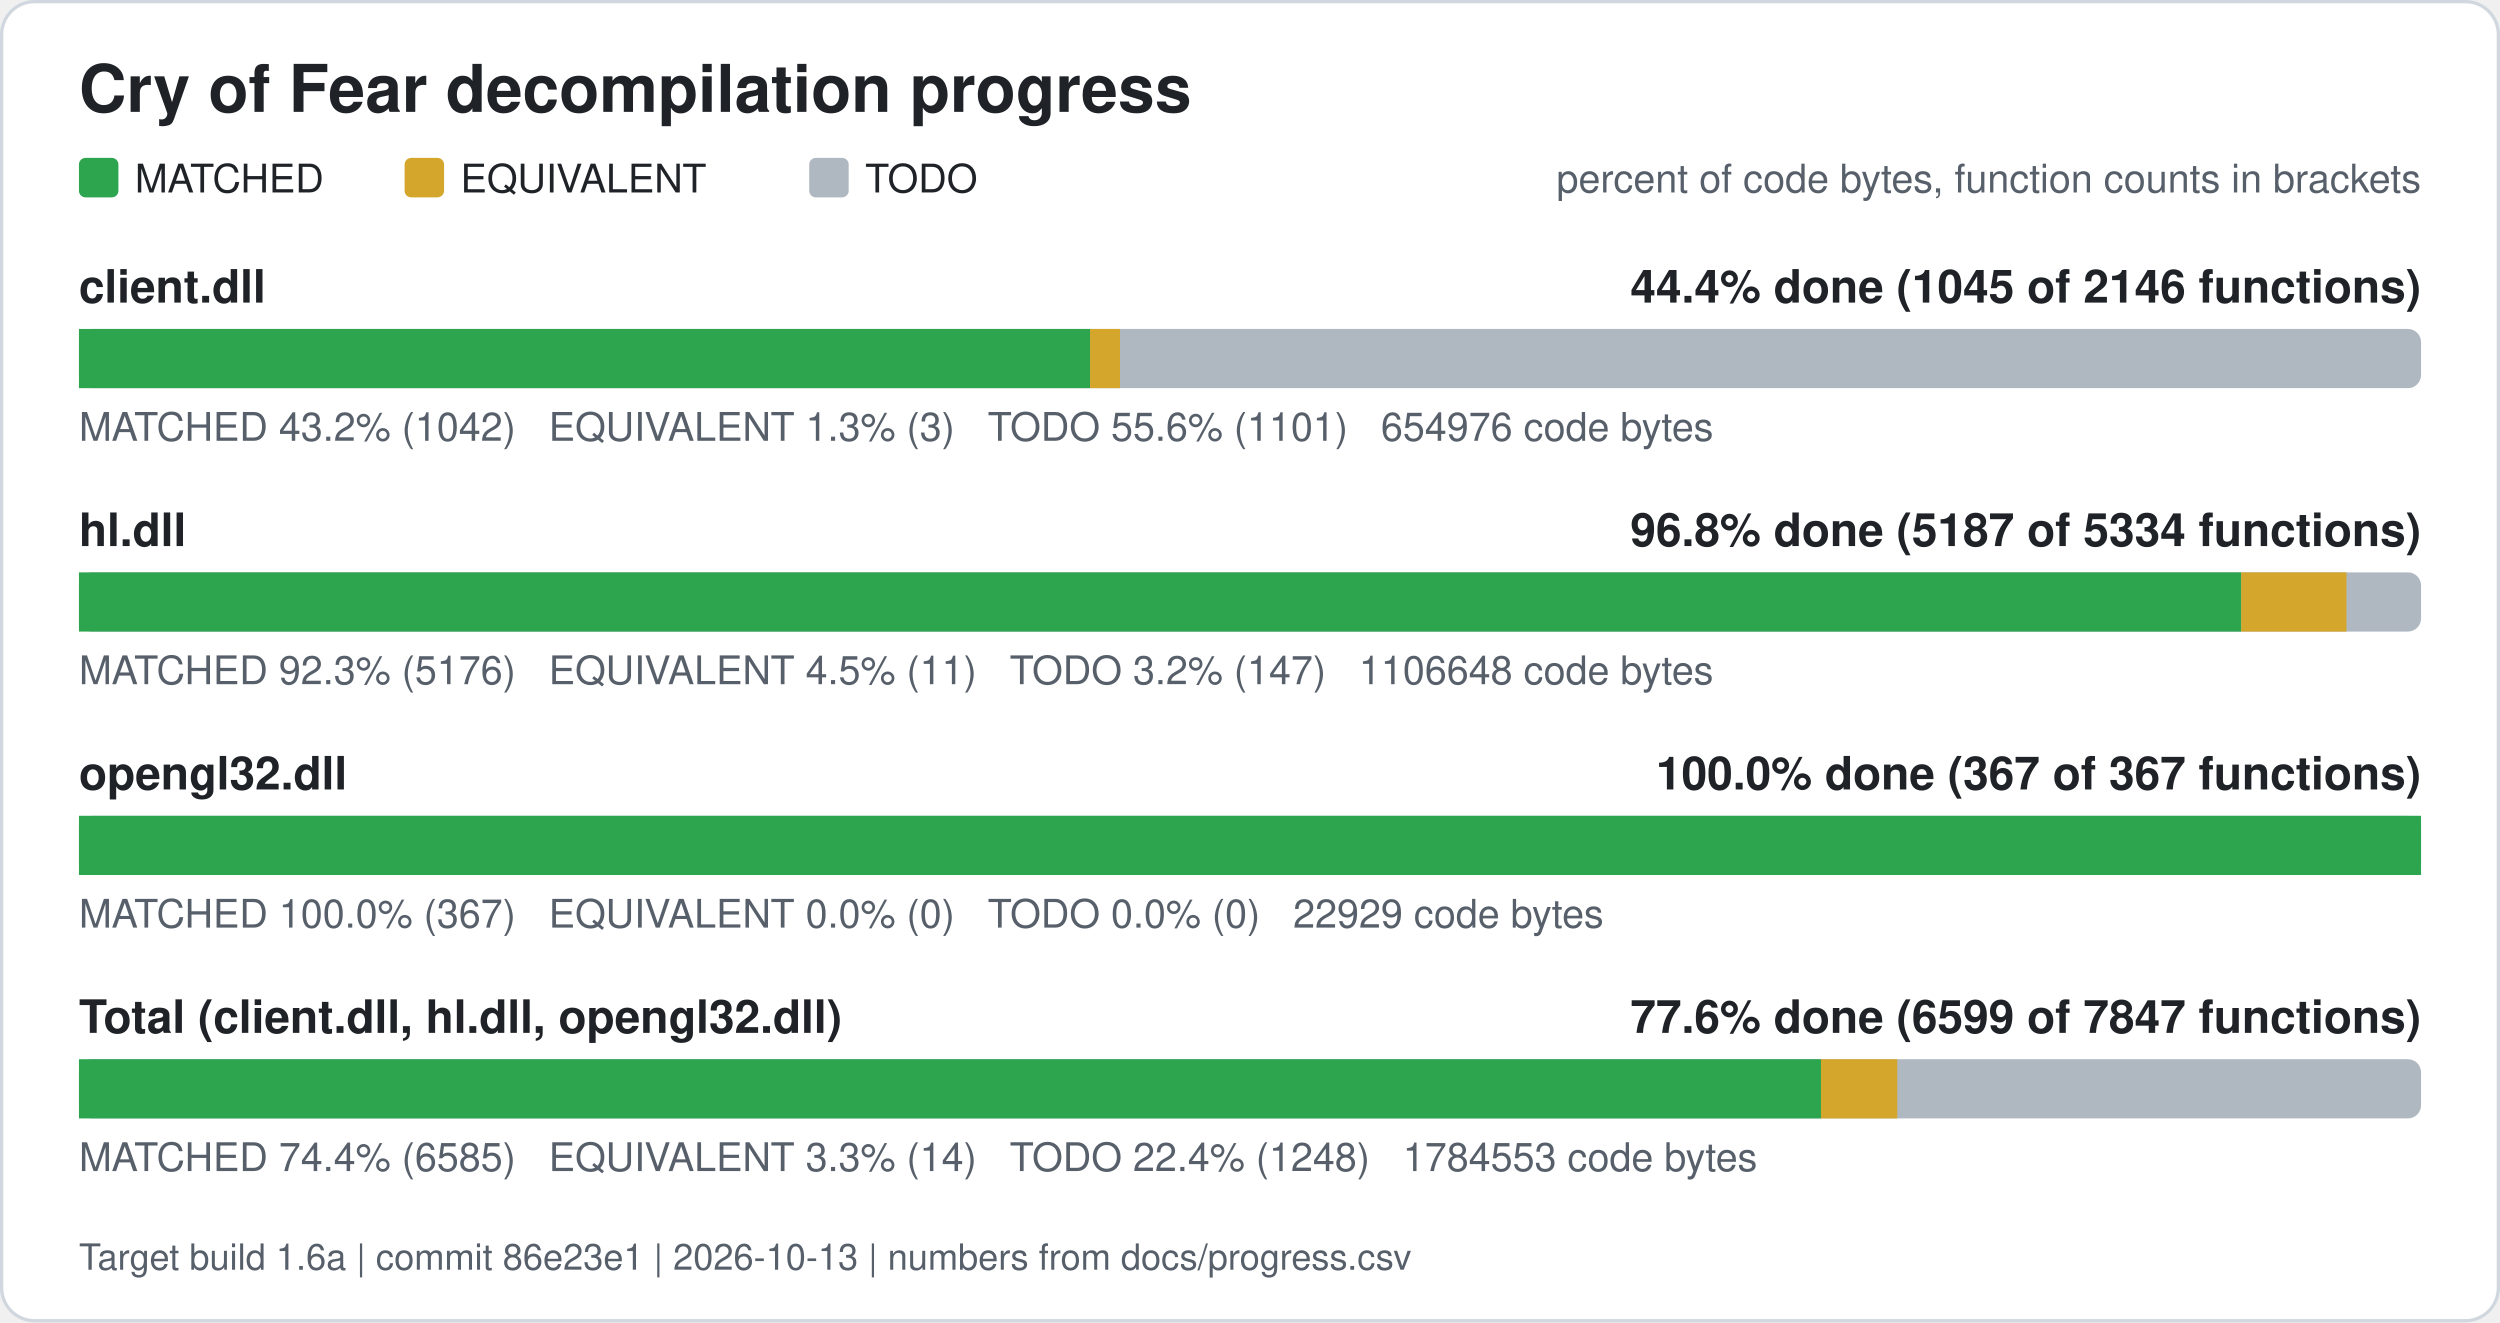
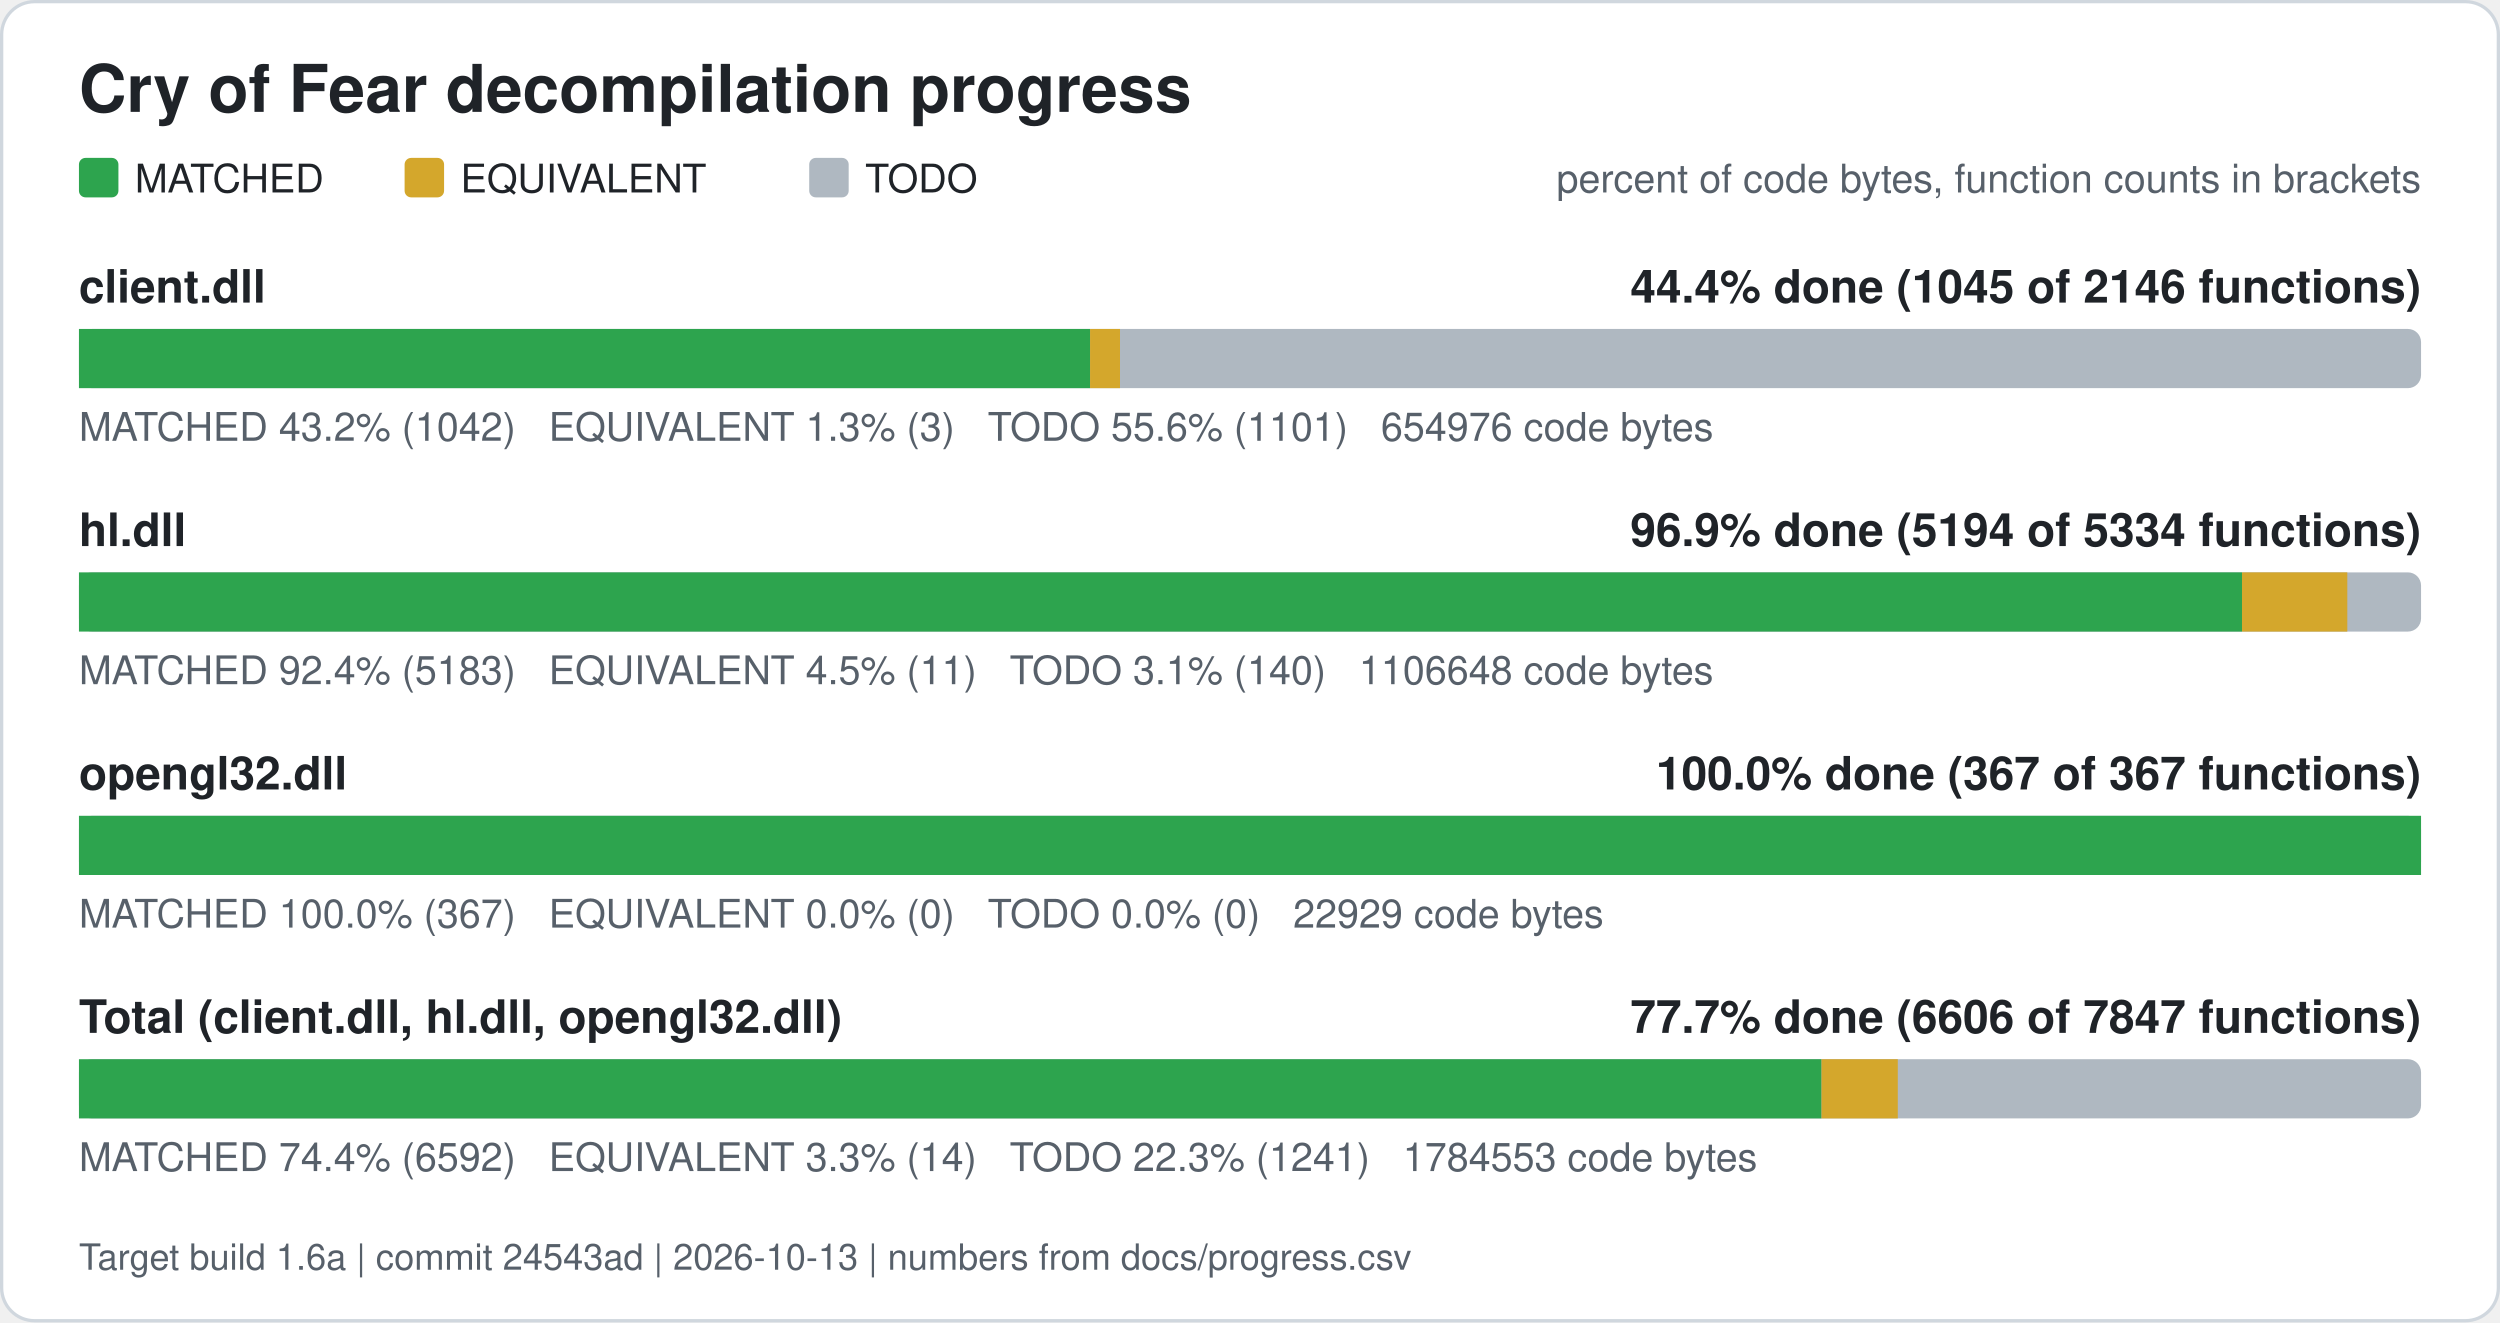
<svg xmlns="http://www.w3.org/2000/svg" width="760" height="402" viewBox="0 0 760 402" role="img" aria-label="Cry of Fear decompilation progress">
  <rect x="0.5" y="0.5" width="759" height="401" rx="10" fill="#ffffff" stroke="#d0d7de" />
  <text x="24" y="34" font-family="Segoe UI, Helvetica, Arial, sans-serif" font-size="20" font-weight="600" fill="#1f2328">Cry of Fear decompilation progress</text>
  <rect x="24" y="48" width="12" height="12" rx="2" fill="#2da44e" />
  <text x="41" y="58.5" font-family="Segoe UI, Helvetica, Arial, sans-serif" font-size="12" fill="#1f2328">MATCHED</text>
  <rect x="123" y="48" width="12" height="12" rx="2" fill="#d4a72c" />
  <text x="140" y="58.5" font-family="Segoe UI, Helvetica, Arial, sans-serif" font-size="12" fill="#1f2328">EQUIVALENT</text>
  <rect x="246" y="48" width="12" height="12" rx="2" fill="#afb8c1" />
  <text x="263" y="58.5" font-family="Segoe UI, Helvetica, Arial, sans-serif" font-size="12" fill="#1f2328">TODO</text>
  <text x="736" y="58.5" font-family="Segoe UI, Helvetica, Arial, sans-serif" font-size="12" fill="#57606a" text-anchor="end">percent of code bytes, function counts in brackets</text>
  <text x="24" y="92" font-family="Segoe UI, Helvetica, Arial, sans-serif" font-size="14" font-weight="600" fill="#1f2328">client.dll</text>
  <text x="736" y="92" font-family="Segoe UI, Helvetica, Arial, sans-serif" font-size="14" font-weight="600" fill="#1f2328" text-anchor="end">44.4% done (1045 of 2146 functions)</text>
  <rect x="24" y="100" width="712" height="18" rx="4" fill="#afb8c1" />
  <rect x="24.00" y="100" width="307.38" height="18" fill="#2da44e" />
  <rect x="331.38" y="100" width="9.10" height="18" fill="#d4a72c" />
  <text x="24" y="134" font-family="Segoe UI, Helvetica, Arial, sans-serif" font-size="12" fill="#57606a" xml:space="preserve">MATCHED 43.2% (1042)   EQUIVALENT 1.3% (3)   TODO 55.6% (1101)   654976 code bytes</text>
  <text x="24" y="166" font-family="Segoe UI, Helvetica, Arial, sans-serif" font-size="14" font-weight="600" fill="#1f2328">hl.dll</text>
-   <text x="736" y="166" font-family="Segoe UI, Helvetica, Arial, sans-serif" font-size="14" font-weight="600" fill="#1f2328" text-anchor="end">96.8% done (5187 of 5334 functions)</text>
+   <text x="736" y="166" font-family="Segoe UI, Helvetica, Arial, sans-serif" font-size="14" font-weight="600" fill="#1f2328" text-anchor="end">96.9% done (5194 of 5334 functions)</text>
  <rect x="24" y="174" width="712" height="18" rx="4" fill="#afb8c1" />
-   <rect x="24.00" y="174" width="657.32" height="18" fill="#2da44e" />
-   <rect x="681.32" y="174" width="32.01" height="18" fill="#d4a72c" />
-   <text x="24" y="208" font-family="Segoe UI, Helvetica, Arial, sans-serif" font-size="12" fill="#57606a" xml:space="preserve">MATCHED 92.3% (5176)   EQUIVALENT 4.5% (11)   TODO 3.2% (147)   1106648 code bytes</text>
+   <rect x="24.00" y="174" width="657.57" height="18" fill="#2da44e" />
+   <rect x="681.57" y="174" width="32.01" height="18" fill="#d4a72c" />
+   <text x="24" y="208" font-family="Segoe UI, Helvetica, Arial, sans-serif" font-size="12" fill="#57606a" xml:space="preserve">MATCHED 92.4% (5183)   EQUIVALENT 4.5% (11)   TODO 3.1% (140)   1106648 code bytes</text>
  <text x="24" y="240" font-family="Segoe UI, Helvetica, Arial, sans-serif" font-size="14" font-weight="600" fill="#1f2328">opengl32.dll</text>
  <text x="736" y="240" font-family="Segoe UI, Helvetica, Arial, sans-serif" font-size="14" font-weight="600" fill="#1f2328" text-anchor="end">100.0% done (367 of 367 functions)</text>
  <rect x="24" y="248" width="712" height="18" rx="4" fill="#afb8c1" />
  <rect x="24.00" y="248" width="712.00" height="18" fill="#2da44e" />
  <text x="24" y="282" font-family="Segoe UI, Helvetica, Arial, sans-serif" font-size="12" fill="#57606a" xml:space="preserve">MATCHED 100.0% (367)   EQUIVALENT 0.0% (0)   TODO 0.0% (0)   22929 code bytes</text>
  <text x="24" y="314" font-family="Segoe UI, Helvetica, Arial, sans-serif" font-size="14" font-weight="600" fill="#1f2328">Total (client.dll, hl.dll, opengl32.dll)</text>
-   <text x="736" y="314" font-family="Segoe UI, Helvetica, Arial, sans-serif" font-size="14" font-weight="600" fill="#1f2328" text-anchor="end">77.6% done (6599 of 7847 functions)</text>
+   <text x="736" y="314" font-family="Segoe UI, Helvetica, Arial, sans-serif" font-size="14" font-weight="600" fill="#1f2328" text-anchor="end">77.7% done (6606 of 7847 functions)</text>
  <rect x="24" y="322" width="712" height="18" rx="4" fill="#afb8c1" />
-   <rect x="24.00" y="322" width="529.58" height="18" fill="#2da44e" />
-   <rect x="553.58" y="322" width="23.19" height="18" fill="#d4a72c" />
-   <text x="24" y="356" font-family="Segoe UI, Helvetica, Arial, sans-serif" font-size="12" fill="#57606a" xml:space="preserve">MATCHED 74.4% (6585)   EQUIVALENT 3.3% (14)   TODO 22.4% (1248)   1784553 code bytes</text>
-   <text x="24" y="386" font-family="Segoe UI, Helvetica, Arial, sans-serif" font-size="11" fill="#57606a">Target build 1.6a | commit 86e23e1 | 2026-10-13 | numbers from docs/progress.csv</text>
+   <rect x="24.00" y="322" width="529.74" height="18" fill="#2da44e" />
+   <rect x="553.74" y="322" width="23.19" height="18" fill="#d4a72c" />
+   <text x="24" y="356" font-family="Segoe UI, Helvetica, Arial, sans-serif" font-size="12" fill="#57606a" xml:space="preserve">MATCHED 74.4% (6592)   EQUIVALENT 3.3% (14)   TODO 22.3% (1241)   1784553 code bytes</text>
+   <text x="24" y="386" font-family="Segoe UI, Helvetica, Arial, sans-serif" font-size="11" fill="#57606a">Target build 1.6a | commit 24543ad | 2026-10-13 | numbers from docs/progress.csv</text>
</svg>
